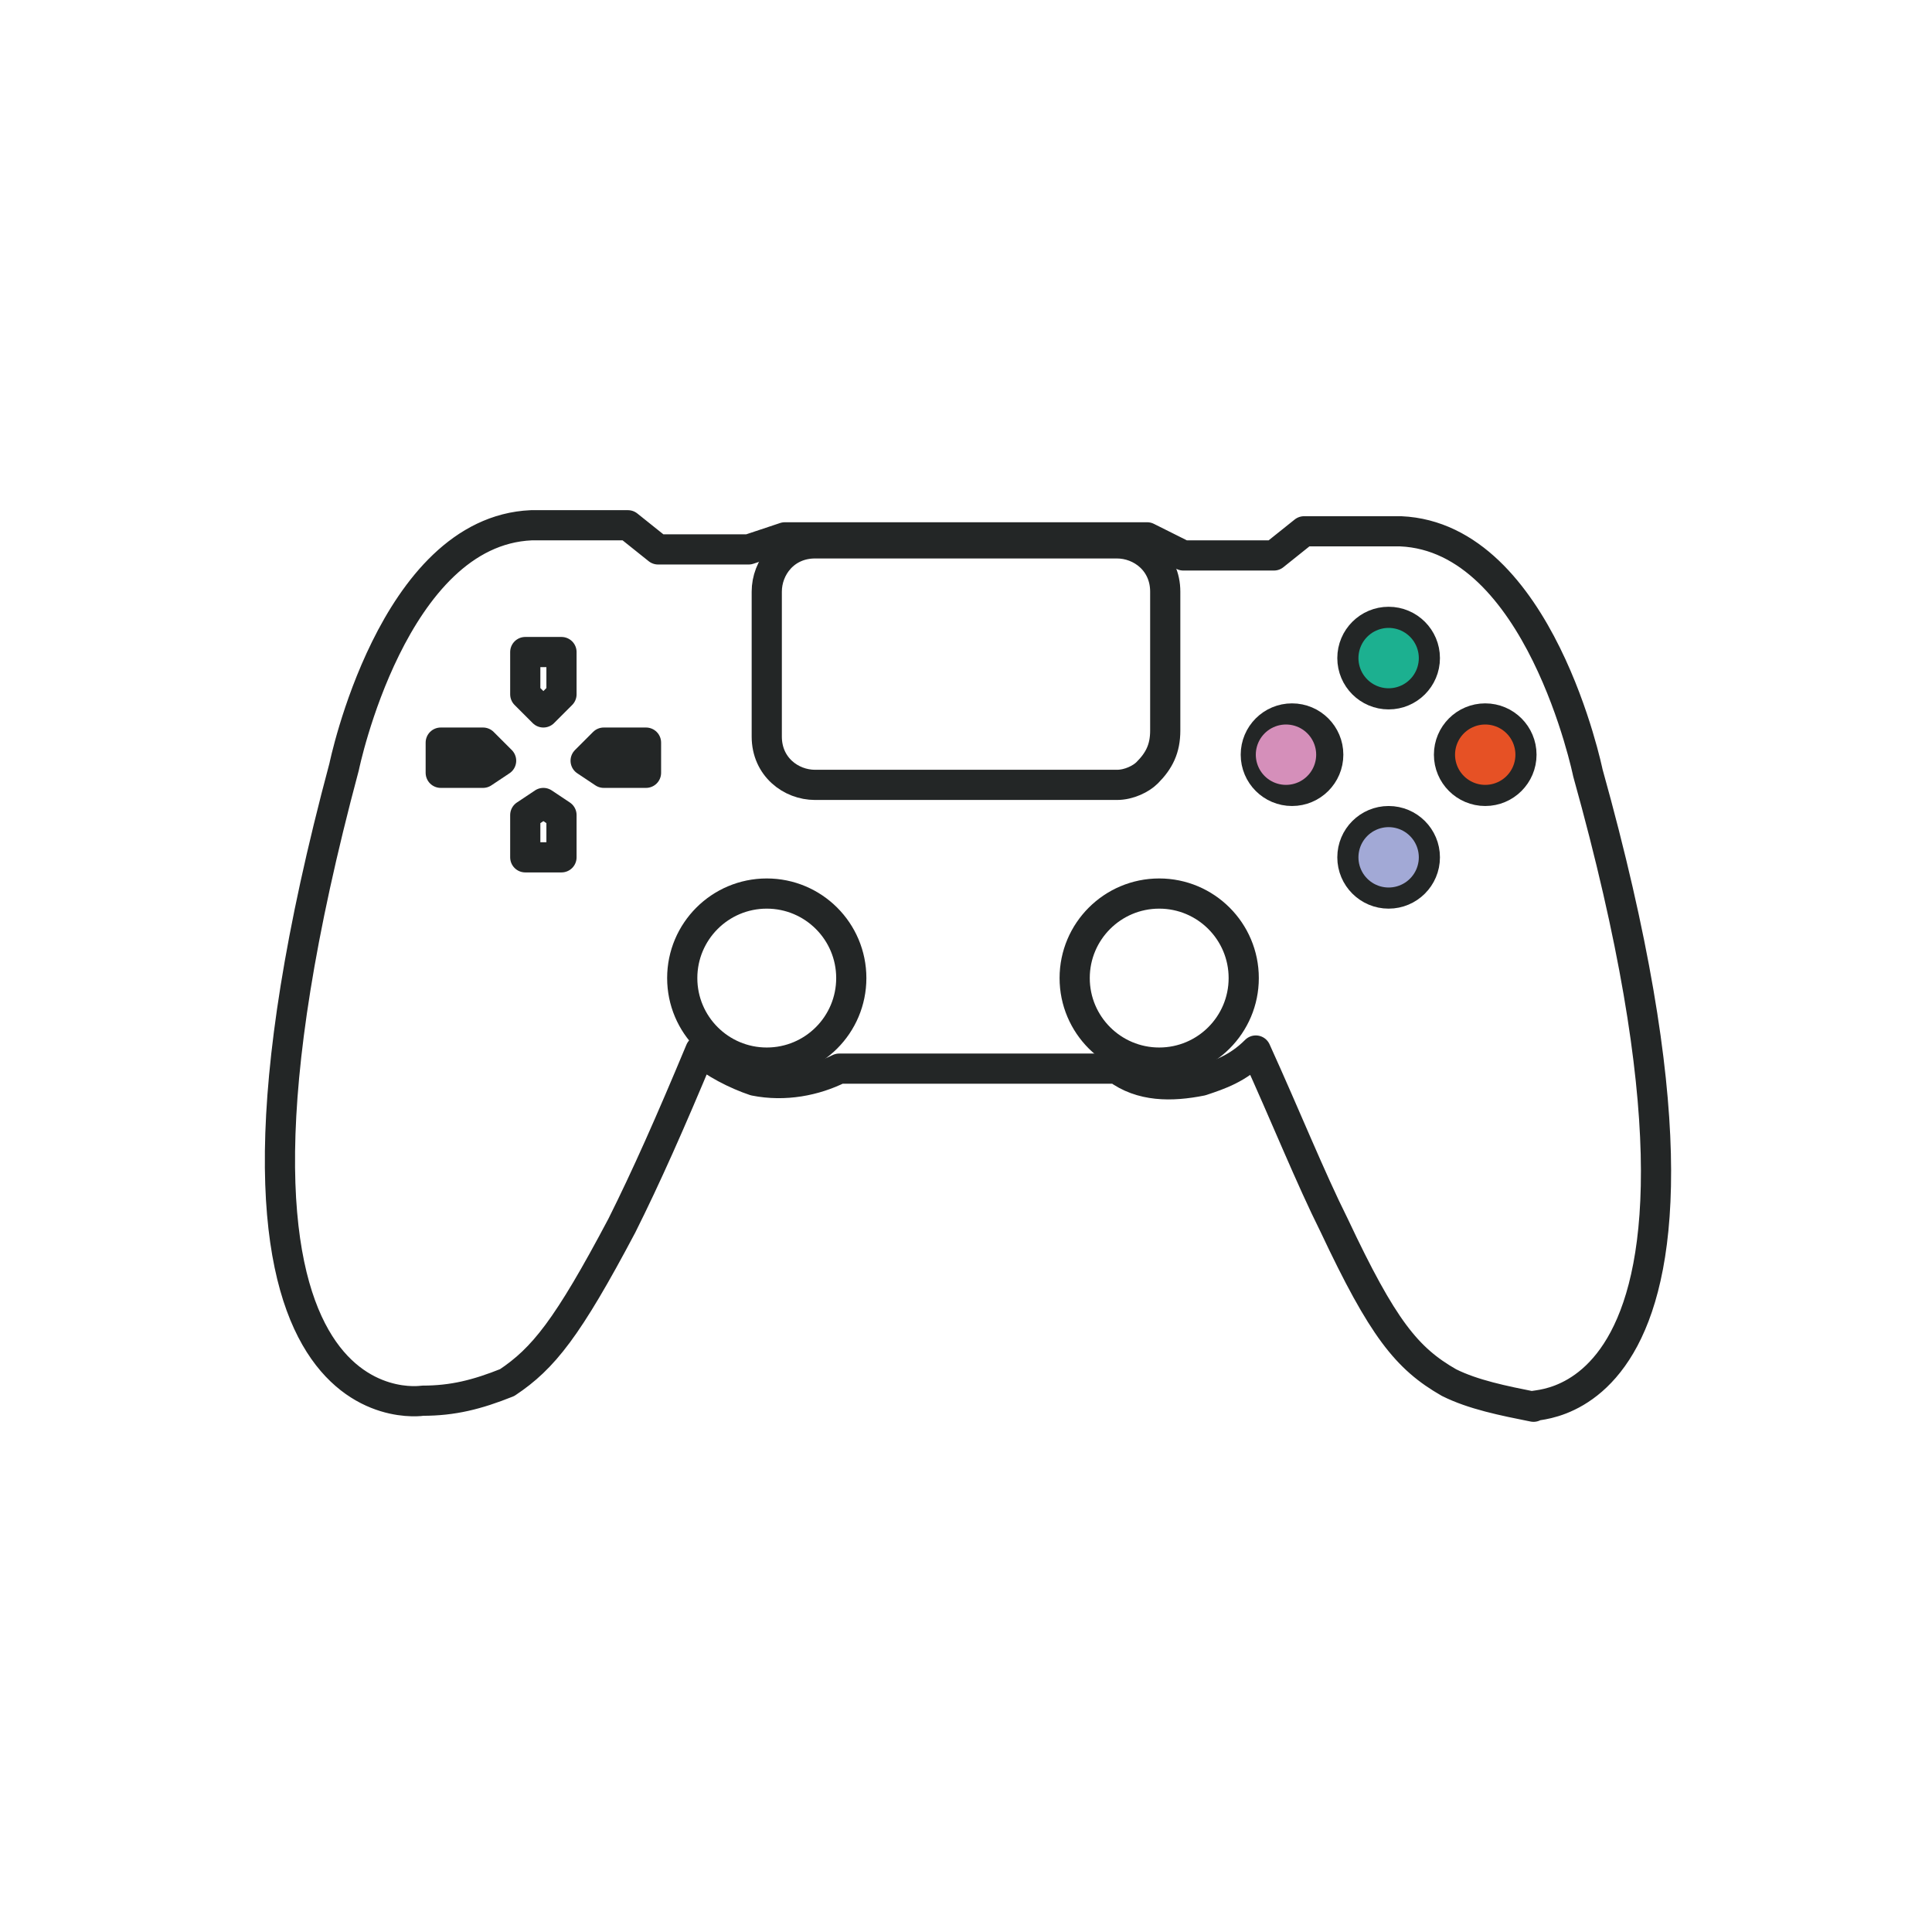
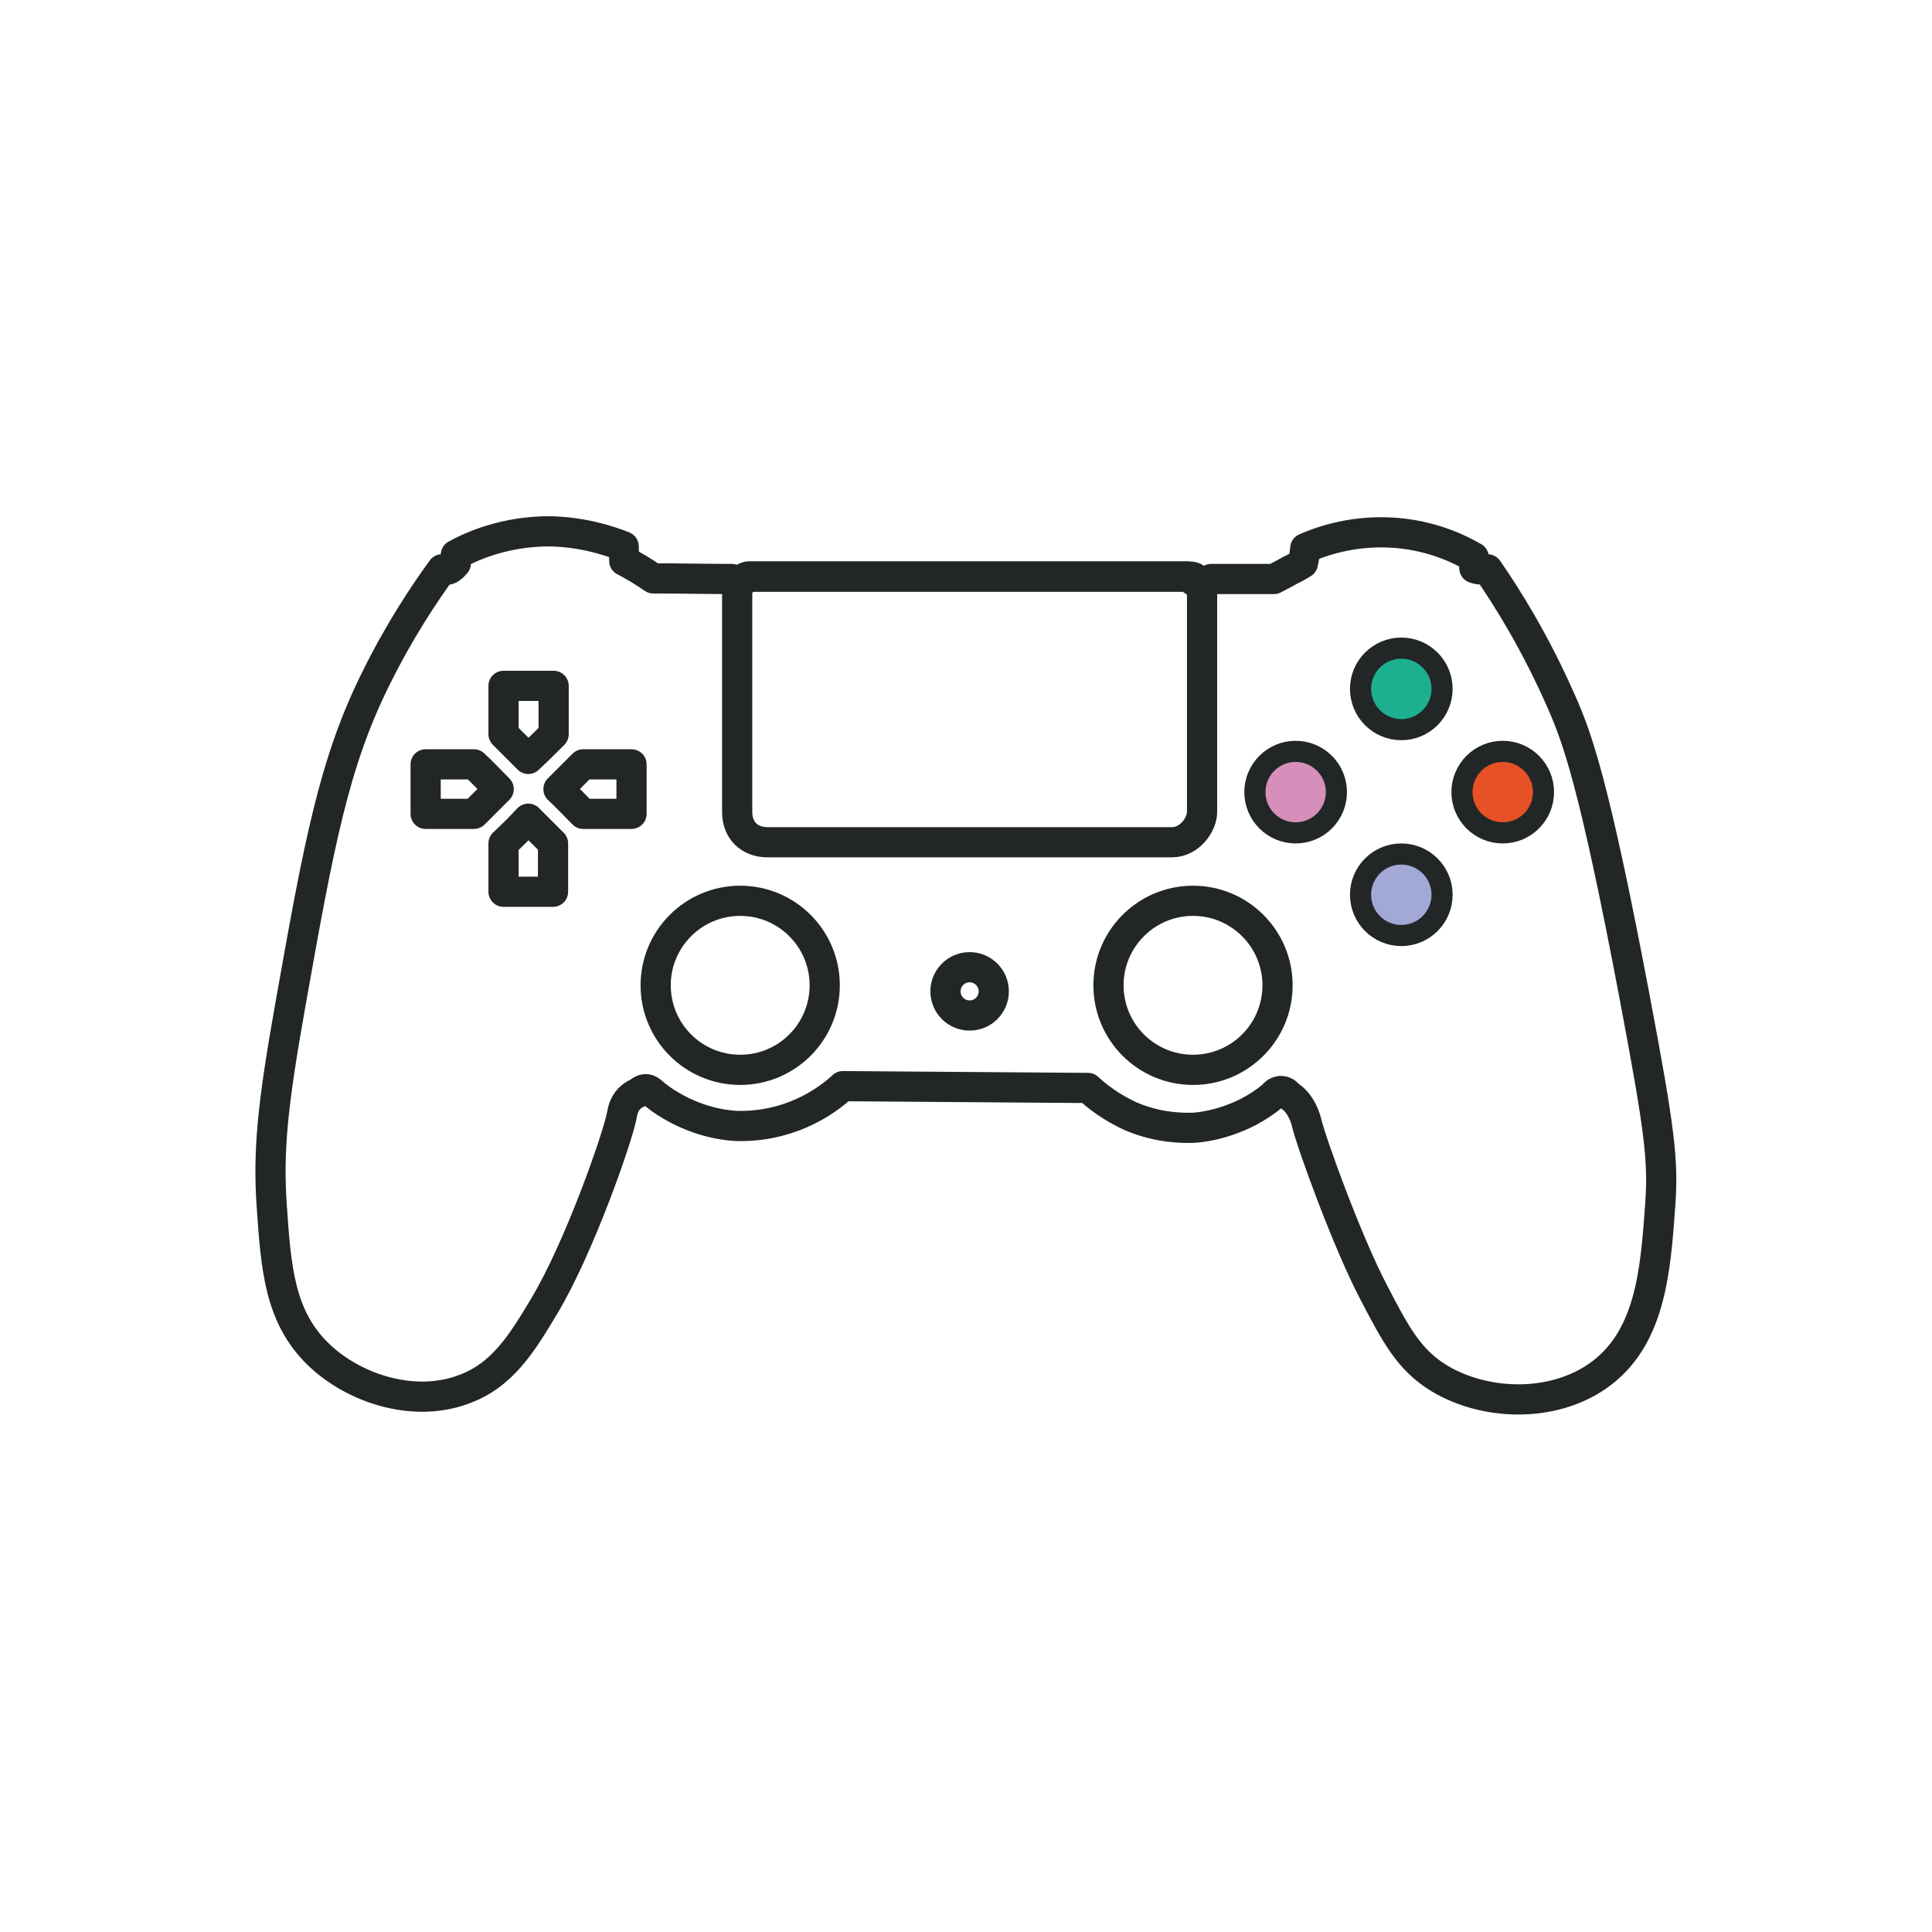
<svg xmlns="http://www.w3.org/2000/svg" viewBox="0 0 32 32">
  <g fill="none" stroke-linecap="round" stroke-linejoin="round">
    <g stroke="#232626" stroke-width="0.5">
-       <path d="M26.3,12.8c0,0-0.8-3.9-3.1-4h-1.6l-0.5,0.4h-1.5L19,8.9l-6,0l-0.6,0.2h-1.5l-0.5-0.4H8.8c-2.3,0.1-3.1,4-3.1,4C2.7,23.9,7,23.2,7,23.2c0.5,0,0.9-0.1,1.4-0.3c0.6-0.4,1-0.9,1.9-2.6c0.4-0.8,0.8-1.7,1.3-2.9c0.2,0.2,0.6,0.4,0.9,0.5c0.5,0.1,1,0,1.4-0.2h4.6c0.4,0.3,0.9,0.3,1.4,0.2c0.3-0.1,0.6-0.2,0.9-0.5c0.5,1.1,0.9,2.1,1.3,2.9c0.8,1.7,1.2,2.2,1.9,2.6c0.4,0.2,0.9,0.3,1.4,0.4C25.1,23.2,29.4,23.9,26.3,12.8z" />
-       <circle cx="12.7" cy="16.2" r="1.4" />
-       <circle cx="19.2" cy="16.2" r="1.4" />
-       <path d="M10,12.8h0.7l0,0v-0.5l0,0H10l-0.3,0.3L10,12.8z" />
-       <path d="M8,12.8H7.3l0,0v-0.5l0,0H8l0.3,0.3L8,12.8z" />
-       <path d="M9.3,11.5v-0.7l0,0H8.7l0,0v0.7L9,11.8L9.3,11.5z" />
-       <path d="M9.3,13.5v0.7l0,0H8.7l0,0v-0.7L9,13.3L9.3,13.5z" />
-       <circle cx="21.4" cy="12.5" r="0.6" />
-       <circle cx="24.6" cy="12.5" r="0.6" />
-       <circle cx="23" cy="14.2" r="0.6" />
-       <circle cx="23" cy="10.9" r="0.6" />
-       <path d="M18.5,9h-5c-0.5,0-0.8,0.4-0.8,0.8v2.4c0,0.5,0.4,0.8,0.8,0.8h5c0.2,0,0.4-0.1,0.5-0.2c0.2-0.2,0.3-0.4,0.3-0.7V9.8C19.3,9.3,18.9,9,18.5,9z" />
+       <path d="M25.86,11.62c-0.43-0.98-0.9-1.73-1.22-2.19c-0.03,0-0.08,0.01-0.13,0c-0.03,0-0.06-0.01-0.09-0.02c0-0.06-0.01-0.12-0.01-0.18         c-0.24-0.14-0.73-0.38-1.39-0.41c-0.65-0.03-1.15,0.15-1.4,0.26c-0.01,0.08-0.02,0.17-0.04,0.25c-0.07,0.04-0.13,0.08-0.2,0.11         c-0.09,0.05-0.18,0.1-0.28,0.15c-0.35,0-0.7,0-1.04,0c-0.06,0.04-0.12,0.08-0.18,0.11c-0.07-0.05-0.14-0.1-0.21-0.15         c-2.43,0-4.86,0-7.28,0c-0.06,0.05-0.12,0.1-0.19,0.16c-0.03-0.04-0.05-0.08-0.08-0.12c-0.43,0-0.86-0.01-1.3-0.01         c-0.07-0.05-0.15-0.1-0.23-0.15c-0.09-0.05-0.17-0.1-0.25-0.14c0-0.08-0.01-0.16-0.01-0.24C10.05,8.94,9.63,8.81,9.1,8.8         c-0.73,0-1.28,0.24-1.55,0.39c0,0.05,0,0.09,0,0.14C7.53,9.35,7.51,9.38,7.48,9.4C7.42,9.46,7.33,9.44,7.32,9.43         c-0.29,0.4-0.7,1.01-1.09,1.8c-0.7,1.4-0.95,2.76-1.42,5.41c-0.3,1.68-0.37,2.43-0.31,3.32C4.57,21,4.63,21.8,5.26,22.42         c0.58,0.57,1.57,0.9,2.4,0.6c0.66-0.23,0.99-0.78,1.35-1.38c0.59-0.98,1.23-2.83,1.29-3.17c0.01-0.04,0.02-0.17,0.13-0.28         c0.05-0.05,0.11-0.08,0.16-0.1c0-0.01,0.05-0.05,0.11-0.05c0.05,0,0.08,0.04,0.09,0.04c0.08,0.07,0.18,0.15,0.32,0.23         c0.52,0.31,1.01,0.34,1.13,0.34c0.1,0,0.53,0.01,1.03-0.21c0.32-0.14,0.55-0.32,0.69-0.45c1.35,0.01,2.71,0.02,4.06,0.03         c0.14,0.13,0.38,0.32,0.71,0.47c0.49,0.21,0.92,0.19,1.01,0.19c0.08,0,0.48-0.03,0.93-0.26c0.19-0.1,0.33-0.2,0.43-0.29         c0-0.01,0.04-0.05,0.11-0.06c0.07,0,0.11,0.04,0.11,0.05c0.05,0.04,0.13,0.09,0.19,0.18c0.09,0.13,0.12,0.25,0.13,0.29         c0.09,0.37,0.68,1.99,1.11,2.81c0.36,0.69,0.58,1.12,1.09,1.43c0.75,0.45,1.85,0.49,2.61-0.03c0.89-0.61,0.97-1.74,1.05-2.86         c0.05-0.73-0.01-1.23-0.43-3.45C26.4,12.95,26.12,12.21,25.86,11.62z" />
+       <circle cx="12.26" cy="16.32" r="1.4" />
+       <circle cx="19.76" cy="16.32" r="1.4" />
+       <circle cx="16.06" cy="16.42" r="0.4" />
+       <circle cx="21.46" cy="13.12" r="0.6" />
+       <circle cx="24.89" cy="13.12" r="0.6" />
+       <circle cx="23.21" cy="14.82" r="0.6" />
+       <circle cx="23.21" cy="11.41" r="0.6" />
+       <path d="M19.41,13.95h-6.7c-0.3,0-0.5-0.2-0.5-0.5v-3.7c0-0.1,0.1-0.2,0.2-0.2h7.3c0.1,0,0.2,0.1,0.2,0.2v3.7         C19.91,13.65,19.71,13.95,19.41,13.95z" />
+       <path d="M7.85,12.66h-0.8v0.82h0.8c0.14-0.14,0.27-0.27,0.41-0.41C8.12,12.93,7.99,12.79,7.85,12.66z" />
+       <path d="M9.66,13.48h0.8v-0.82h-0.8c-0.14,0.14-0.27,0.27-0.41,0.41C9.39,13.2,9.52,13.34,9.66,13.48z" />
+       <path d="M8.34,13.97v0.8h0.82v-0.8c-0.14-0.14-0.27-0.27-0.41-0.41C8.62,13.7,8.48,13.84,8.34,13.97z" />
+       <path d="M9.17,12.16v-0.8H8.34v0.8c0.14,0.14,0.27,0.27,0.41,0.41C8.89,12.44,9.03,12.3,9.17,12.16z" />
    </g>
-     <polygon stroke="#D58FBA" stroke-width="1" points="21.3,12.5 21.3,12.5 21.3,12.5" />
-     <polygon stroke="#1CB090" stroke-width="1" points="23,10.9 23,10.9 23,10.9" />
-     <polygon stroke="#E65125" stroke-width="1" points="24.6,12.5 24.6,12.5 24.6,12.5" />
-     <polygon stroke="#A2A9D6" stroke-width="1" points="23,14.2 23,14.2 23,14.2" />
+     <path stroke="#D58FBA" d="M21.46,13.12L21.46,13.12L21.46,13.12z" />
+     <path stroke="#1CB090" d="M23.21,11.41L23.21,11.41L23.21,11.41z" />
+     <path stroke="#E65125" d="M24.89,13.12L24.89,13.12L24.89,13.12z" />
+     <path stroke="#A2A9D6" d="M23.21,14.82L23.21,14.82L23.21,14.82z" />
  </g>
</svg>
